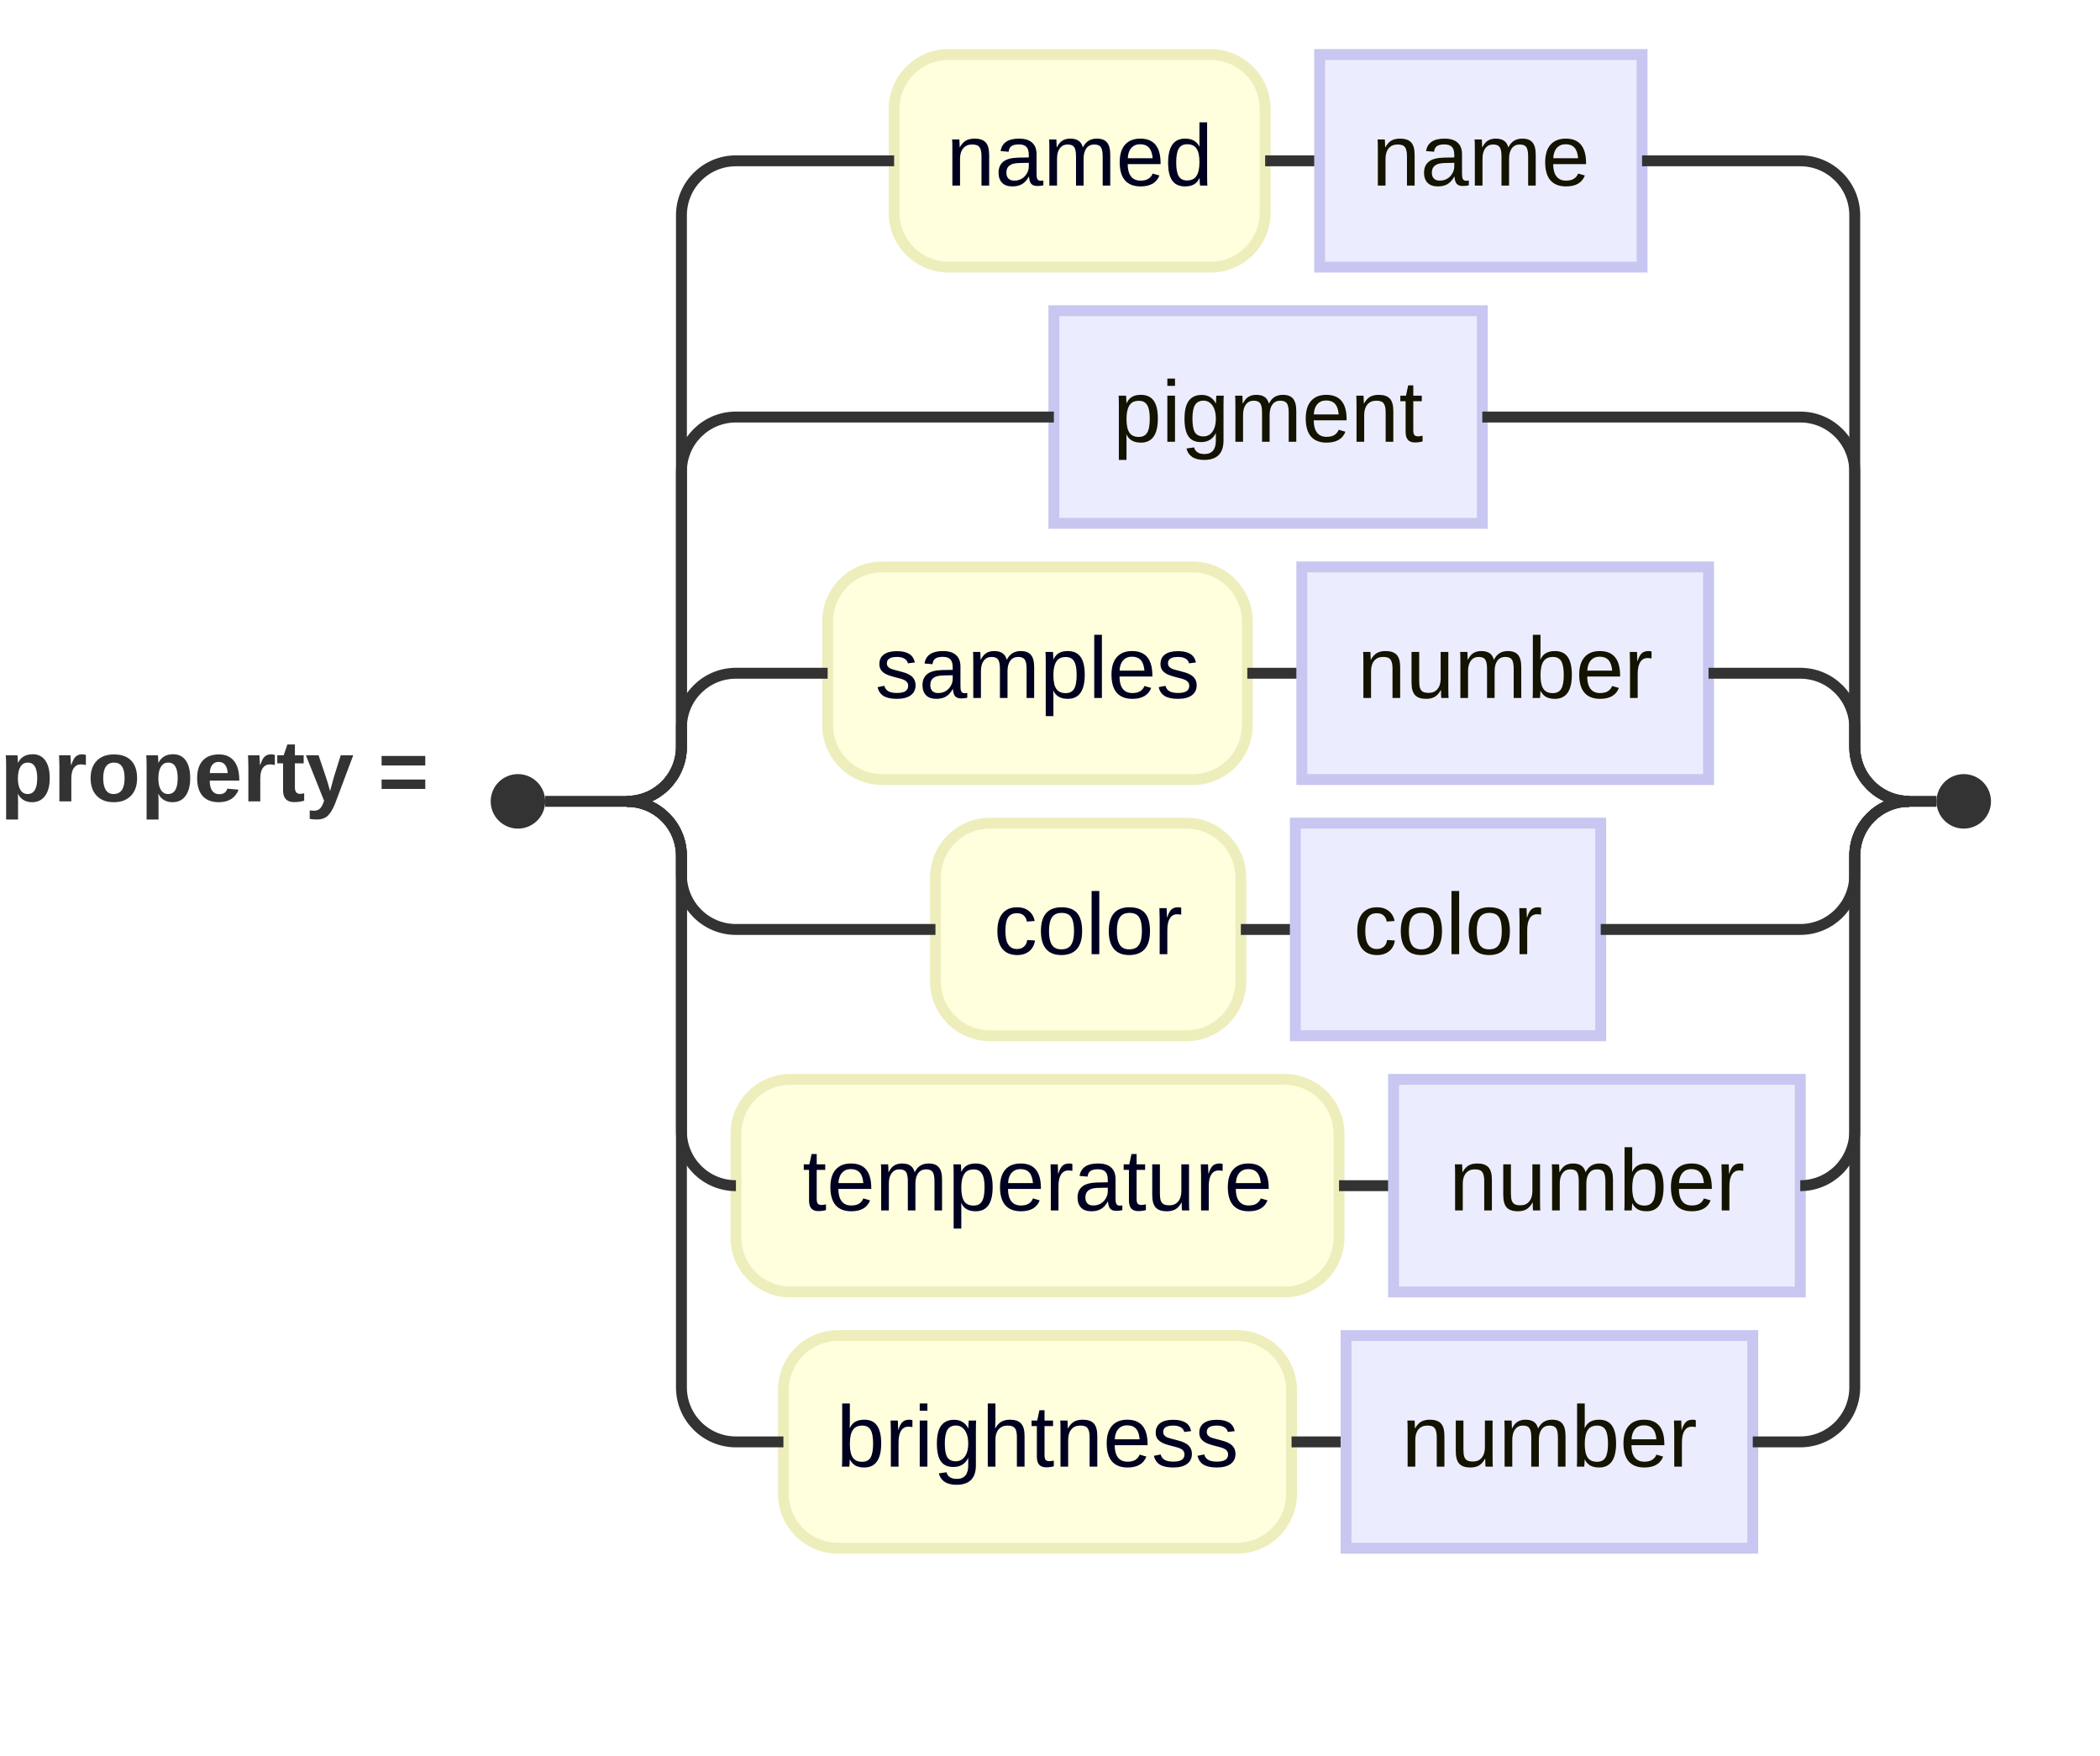
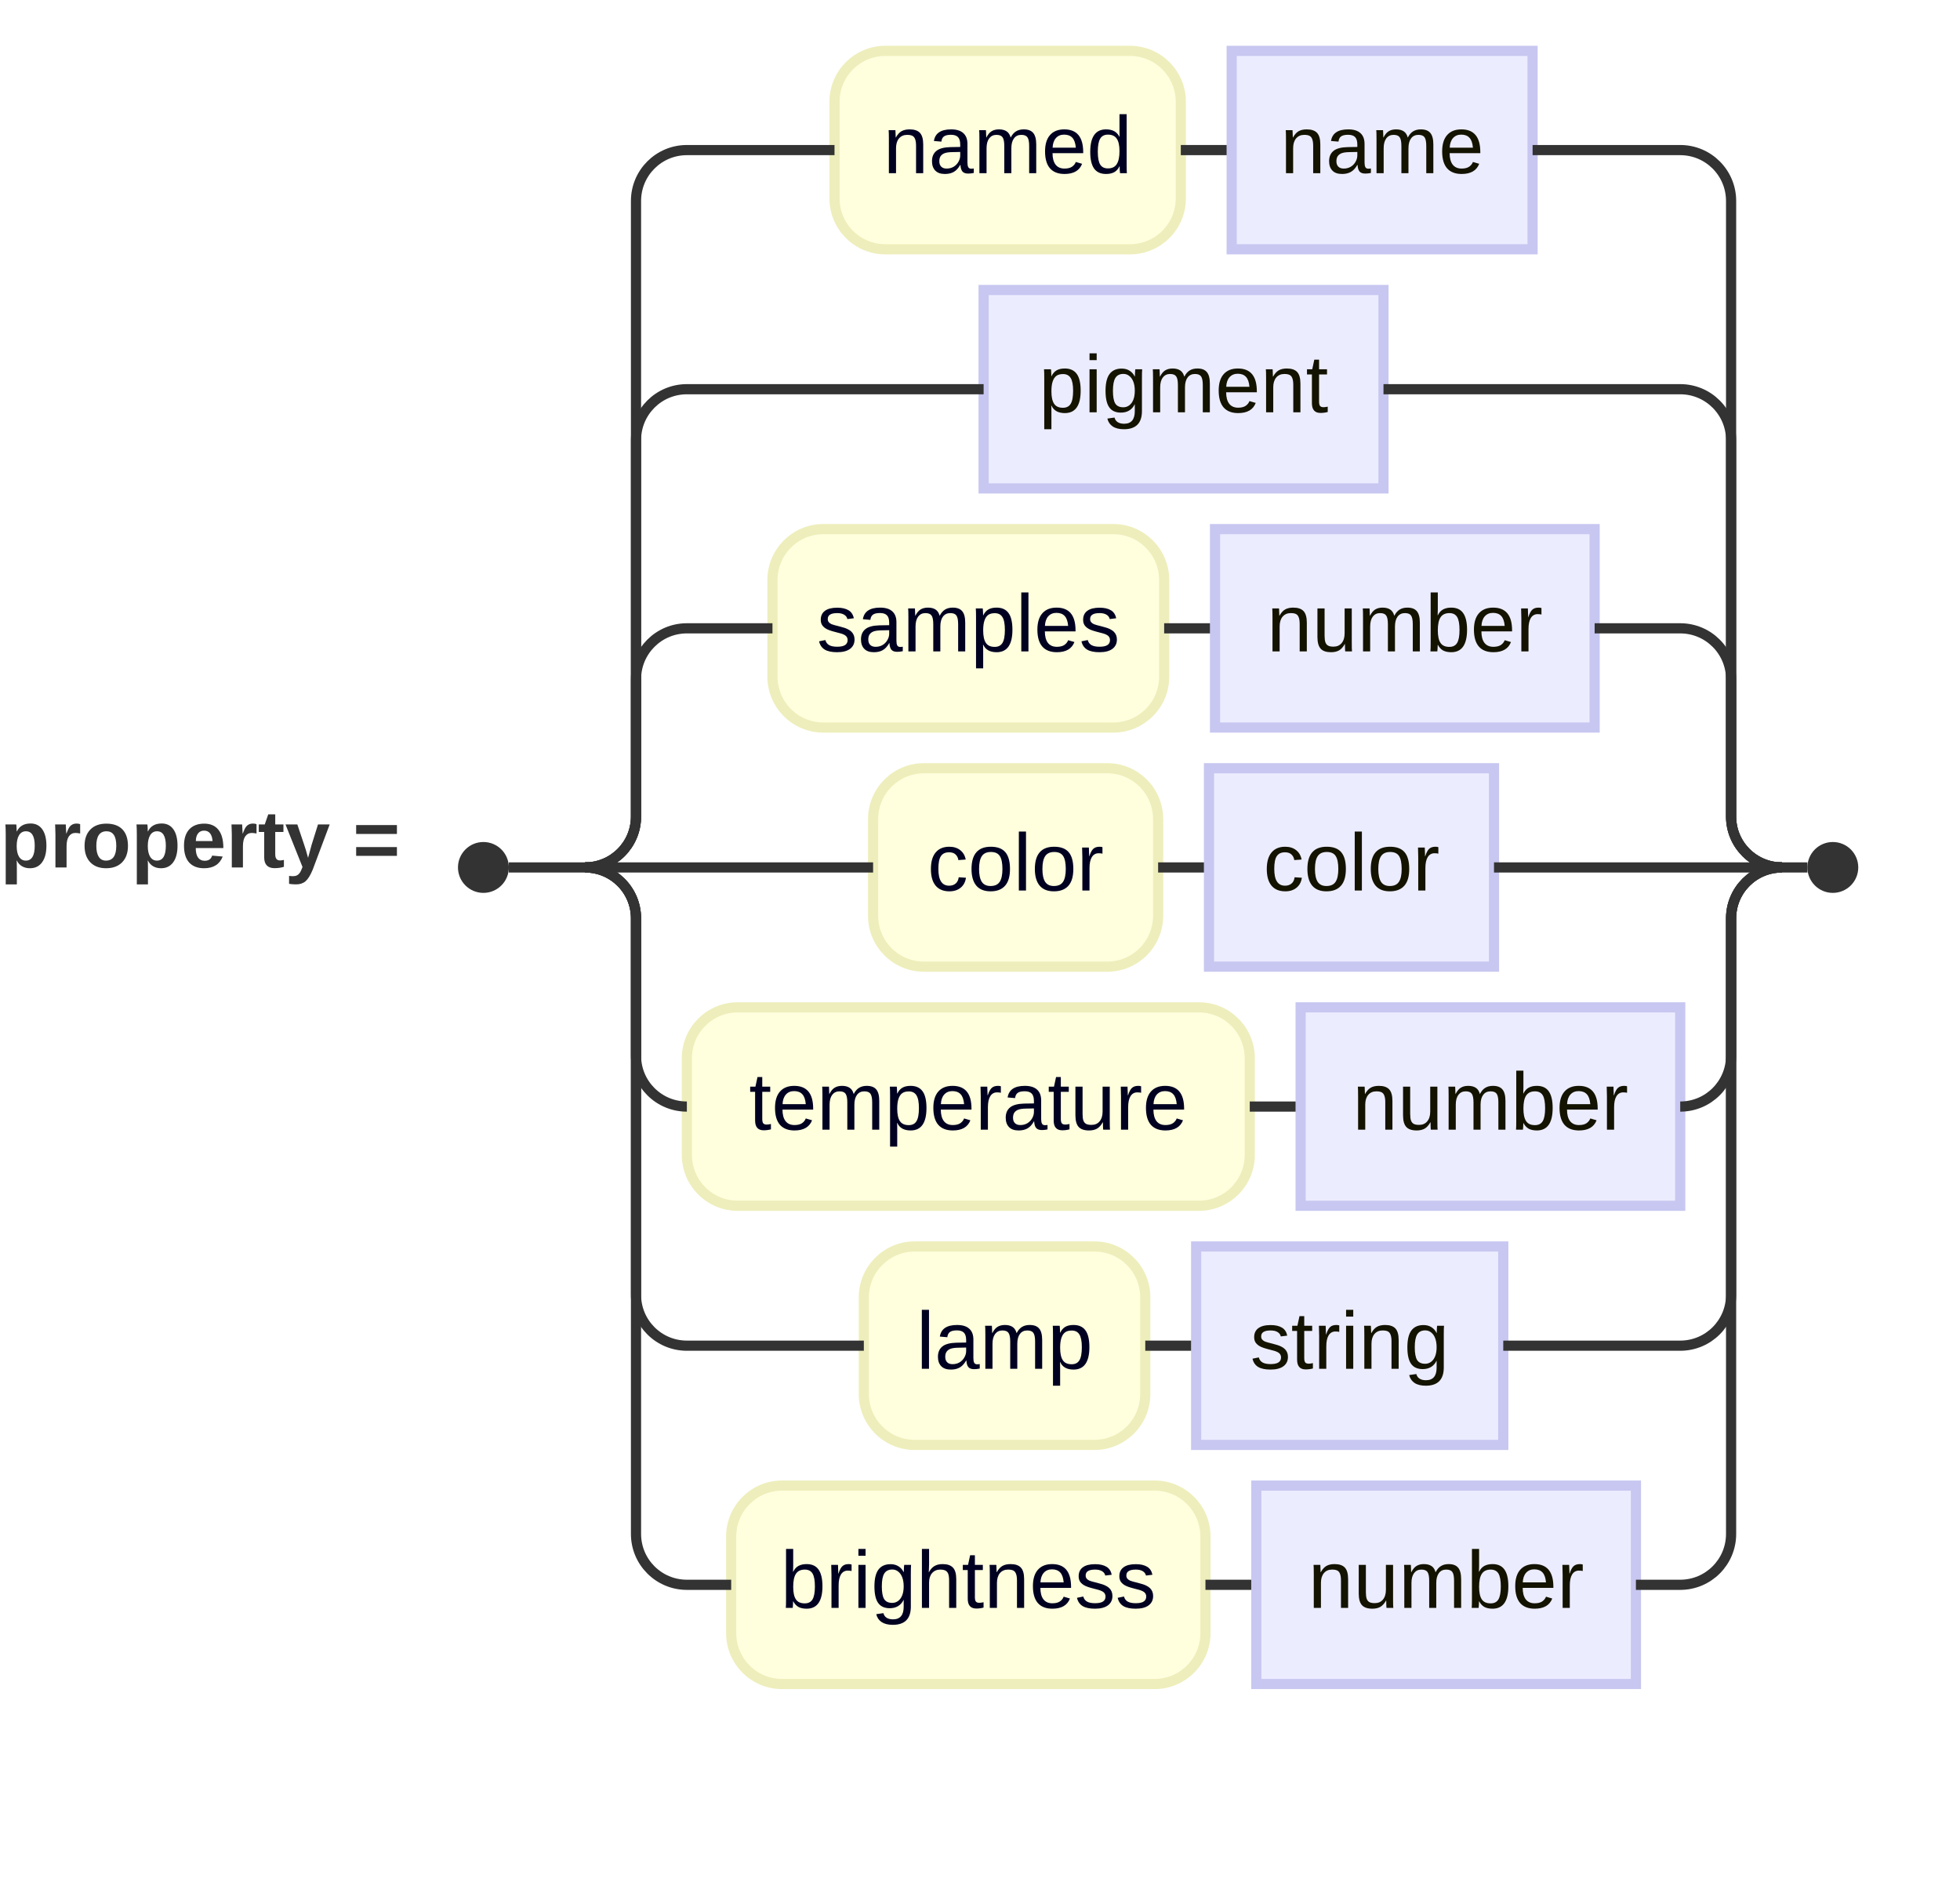
- <svg xmlns="http://www.w3.org/2000/svg" id="my-svg" width="100%" class="railroad-diagram" style="max-width: 385.312px; background-color: transparent;" viewBox="0 0 385.312 322" role="graphics-document document" aria-roledescription="railroadEbnf">
+ <svg xmlns="http://www.w3.org/2000/svg" id="my-svg" width="100%" class="railroad-diagram" style="max-width: 385.312px; background-color: transparent;" viewBox="0 0 385.312 369" role="graphics-document document" aria-roledescription="railroadEbnf">
  <style>#my-svg{font-family:"trebuchet ms",verdana,arial,sans-serif;font-size:16px;fill:#333;}@keyframes edge-animation-frame{from{stroke-dashoffset:0;}}@keyframes dash{to{stroke-dashoffset:0;}}#my-svg .edge-animation-slow{stroke-dasharray:9,5!important;stroke-dashoffset:900;animation:dash 50s linear infinite;stroke-linecap:round;}#my-svg .edge-animation-fast{stroke-dasharray:9,5!important;stroke-dashoffset:900;animation:dash 20s linear infinite;stroke-linecap:round;}#my-svg .error-icon{fill:#552222;}#my-svg .error-text{fill:#552222;stroke:#552222;}#my-svg .edge-thickness-normal{stroke-width:1px;}#my-svg .edge-thickness-thick{stroke-width:3.5px;}#my-svg .edge-pattern-solid{stroke-dasharray:0;}#my-svg .edge-thickness-invisible{stroke-width:0;fill:none;}#my-svg .edge-pattern-dashed{stroke-dasharray:3;}#my-svg .edge-pattern-dotted{stroke-dasharray:2;}#my-svg .marker{fill:#333333;stroke:#333333;}#my-svg .marker.cross{stroke:#333333;}#my-svg svg{font-family:"trebuchet ms",verdana,arial,sans-serif;font-size:16px;}#my-svg p{margin:0;}#my-svg .railroad-diagram{font-family:"trebuchet ms",verdana,arial,sans-serif;font-size:16px;}#my-svg .railroad-terminal rect{fill:#ffffde;stroke:hsl(60, 60%, 83.529%);stroke-width:2px;}#my-svg .railroad-terminal text{fill:#000021;font-family:"trebuchet ms",verdana,arial,sans-serif;font-size:16px;text-anchor:middle;dominant-baseline:middle;}#my-svg .railroad-nonterminal rect{fill:#ECECFF;stroke:hsl(240, 60%, 86.275%);stroke-width:2px;}#my-svg .railroad-nonterminal text{fill:#131300;font-family:"trebuchet ms",verdana,arial,sans-serif;font-size:16px;text-anchor:middle;dominant-baseline:middle;}#my-svg .railroad-line{stroke:#333333;stroke-width:2px;fill:none;}#my-svg .railroad-start circle,#my-svg .railroad-end circle{fill:#333333;}#my-svg .railroad-comment ellipse{fill:rgba(232,232,232, 0.8);stroke:hsl(80, 60%, 86.275%);stroke-width:2px;}#my-svg .railroad-comment text{fill:rgb(6.333, 0, 19);font-style:italic;font-family:"trebuchet ms",verdana,arial,sans-serif;font-size:16px;text-anchor:middle;dominant-baseline:middle;}#my-svg .railroad-special rect{fill:hsl(80, 100%, 96.275%);stroke:hsl(80, 60%, 86.275%);stroke-width:2px;stroke-dasharray:5,3;}#my-svg .railroad-special text{fill:#131300;font-family:"trebuchet ms",verdana,arial,sans-serif;font-size:16px;text-anchor:middle;dominant-baseline:middle;}#my-svg .railroad-rule-name{font-weight:bold;fill:#333;font-family:"trebuchet ms",verdana,arial,sans-serif;font-size:16px;}#my-svg .node .neo-node{stroke:#9370DB;}#my-svg [data-look="neo"].node rect,#my-svg [data-look="neo"].cluster rect,#my-svg [data-look="neo"].node polygon{stroke:#9370DB;filter:drop-shadow(1px 2px 2px rgba(185, 185, 185, 1));}#my-svg [data-look="neo"].swimlane.cluster rect{filter:none;}#my-svg [data-look="neo"].node path{stroke:#9370DB;stroke-width:1px;}#my-svg [data-look="neo"].node .outer-path{filter:drop-shadow(1px 2px 2px rgba(185, 185, 185, 1));}#my-svg [data-look="neo"].node .neo-line path{stroke:#9370DB;filter:none;}#my-svg [data-look="neo"].node circle{stroke:#9370DB;filter:drop-shadow(1px 2px 2px rgba(185, 185, 185, 1));}#my-svg [data-look="neo"].node circle .state-start{fill:#000000;}#my-svg [data-look="neo"].icon-shape .icon{fill:#9370DB;filter:drop-shadow(1px 2px 2px rgba(185, 185, 185, 1));}#my-svg [data-look="neo"].icon-shape .icon-neo path{stroke:#9370DB;filter:drop-shadow(1px 2px 2px rgba(185, 185, 185, 1));}#my-svg :root{--mermaid-font-family:"trebuchet ms",verdana,arial,sans-serif;}</style>
  <g />
  <g class="railroad-rule" transform="translate(0, 10)">
    <g transform="translate(115.0312, 0)">
      <g class="railroad-choice">
        <g class="railroad-sequence" transform="translate(49.02344, 0)">
          <g class="railroad-terminal" transform="translate(0, 0)">
            <rect x="0" y="0" width="68.078" height="39" rx="10" ry="10" />
            <text x="34.039" y="19.5">named</text>
          </g>
          <path class="railroad-line" d="M 68.078 19.5 L 78.078 19.5" />
          <g class="railroad-nonterminal" transform="translate(78.07812, 0)">
            <rect x="0" y="0" width="59.156" height="39" />
            <text x="29.578" y="19.5">name</text>
          </g>
        </g>
-         <path class="railroad-line" d="M 0 137 A 10 10 0 0 0 10 127 L 10 29.5 A 10 10 0 0 1 20 19.5 L 49.023 19.5" />
-         <path class="railroad-line" d="M 186.258 19.5 L 215.281 19.5 A 10 10 0 0 1 225.281 29.5 L 225.281 127 A 10 10 0 0 0 235.281 137" />
+         <path class="railroad-line" d="M 0 160.5 A 10 10 0 0 0 10 150.5 L 10 29.5 A 10 10 0 0 1 20 19.5 L 49.023 19.5" />
+         <path class="railroad-line" d="M 186.258 19.5 L 215.281 19.5 A 10 10 0 0 1 225.281 29.5 L 225.281 150.5 A 10 10 0 0 0 235.281 160.5" />
        <g class="railroad-nonterminal" transform="translate(78.33594, 47)">
          <rect x="0" y="0" width="78.609" height="39" />
          <text x="39.305" y="19.5">pigment</text>
        </g>
-         <path class="railroad-line" d="M 0 137 A 10 10 0 0 0 10 127 L 10 76.5 A 10 10 0 0 1 20 66.5 L 78.336 66.5" />
-         <path class="railroad-line" d="M 156.945 66.5 L 215.281 66.5 A 10 10 0 0 1 225.281 76.5 L 225.281 127 A 10 10 0 0 0 235.281 137" />
+         <path class="railroad-line" d="M 0 160.5 A 10 10 0 0 0 10 150.5 L 10 76.5 A 10 10 0 0 1 20 66.5 L 78.336 66.5" />
+         <path class="railroad-line" d="M 156.945 66.5 L 215.281 66.5 A 10 10 0 0 1 225.281 76.5 L 225.281 150.5 A 10 10 0 0 0 235.281 160.5" />
        <g class="railroad-sequence" transform="translate(36.82812, 94)">
          <g class="railroad-terminal" transform="translate(0, 0)">
            <rect x="0" y="0" width="77" height="39" rx="10" ry="10" />
            <text x="38.5" y="19.5">samples</text>
          </g>
          <path class="railroad-line" d="M 77 19.5 L 87 19.5" />
          <g class="railroad-nonterminal" transform="translate(87, 0)">
            <rect x="0" y="0" width="74.625" height="39" />
            <text x="37.312" y="19.5">number</text>
          </g>
        </g>
-         <path class="railroad-line" d="M 0 137 A 10 10 0 0 0 10 127 L 10 123.5 A 10 10 0 0 1 20 113.5 L 36.828 113.5" />
-         <path class="railroad-line" d="M 198.453 113.5 L 215.281 113.5 A 10 10 0 0 1 225.281 123.5 L 225.281 127 A 10 10 0 0 0 235.281 137" />
+         <path class="railroad-line" d="M 0 160.5 A 10 10 0 0 0 10 150.5 L 10 123.5 A 10 10 0 0 1 20 113.5 L 36.828 113.5" />
+         <path class="railroad-line" d="M 198.453 113.5 L 215.281 113.5 A 10 10 0 0 1 225.281 123.5 L 225.281 150.5 A 10 10 0 0 0 235.281 160.5" />
        <g class="railroad-sequence" transform="translate(56.60938, 141)">
          <g class="railroad-terminal" transform="translate(0, 0)">
            <rect x="0" y="0" width="56.031" height="39" rx="10" ry="10" />
            <text x="28.016" y="19.5">color</text>
          </g>
          <path class="railroad-line" d="M 56.031 19.5 L 66.031 19.5" />
          <g class="railroad-nonterminal" transform="translate(66.03125, 0)">
            <rect x="0" y="0" width="56.031" height="39" />
            <text x="28.016" y="19.5">color</text>
          </g>
        </g>
-         <path class="railroad-line" d="M 0 137 A 10 10 0 0 1 10 147 L 10 150.5 A 10 10 0 0 0 20 160.5 L 56.609 160.5" />
-         <path class="railroad-line" d="M 178.672 160.5 L 215.281 160.5 A 10 10 0 0 0 225.281 150.5 L 225.281 147 A 10 10 0 0 1 235.281 137" />
+         <path class="railroad-line" d="M 0 160.5 L 56.609 160.5" />
+         <path class="railroad-line" d="M 178.672 160.5 L 235.281 160.5" />
        <g class="railroad-sequence" transform="translate(20, 188)">
          <g class="railroad-terminal" transform="translate(0, 0)">
            <rect x="0" y="0" width="110.656" height="39" rx="10" ry="10" />
            <text x="55.328" y="19.5">temperature</text>
          </g>
          <path class="railroad-line" d="M 110.656 19.5 L 120.656 19.5" />
          <g class="railroad-nonterminal" transform="translate(120.6562, 0)">
            <rect x="0" y="0" width="74.625" height="39" />
            <text x="37.312" y="19.5">number</text>
          </g>
        </g>
-         <path class="railroad-line" d="M 0 137 A 10 10 0 0 1 10 147 L 10 197.5 A 10 10 0 0 0 20 207.5 L 20 207.5" />
-         <path class="railroad-line" d="M 215.281 207.5 L 215.281 207.5 A 10 10 0 0 0 225.281 197.5 L 225.281 147 A 10 10 0 0 1 235.281 137" />
-         <g class="railroad-sequence" transform="translate(28.71094, 235)">
+         <path class="railroad-line" d="M 0 160.5 A 10 10 0 0 1 10 170.5 L 10 197.5 A 10 10 0 0 0 20 207.5 L 20 207.5" />
+         <path class="railroad-line" d="M 215.281 207.5 L 215.281 207.5 A 10 10 0 0 0 225.281 197.5 L 225.281 170.5 A 10 10 0 0 1 235.281 160.5" />
+         <g class="railroad-sequence" transform="translate(54.78906, 235)">
+           <g class="railroad-terminal" transform="translate(0, 0)">
+             <rect x="0" y="0" width="55.328" height="39" rx="10" ry="10" />
+             <text x="27.664" y="19.5">lamp</text>
+           </g>
+           <path class="railroad-line" d="M 55.328 19.5 L 65.328 19.5" />
+           <g class="railroad-nonterminal" transform="translate(65.32812, 0)">
+             <rect x="0" y="0" width="60.375" height="39" />
+             <text x="30.188" y="19.5">string</text>
+           </g>
+         </g>
+         <path class="railroad-line" d="M 0 160.5 A 10 10 0 0 1 10 170.5 L 10 244.5 A 10 10 0 0 0 20 254.5 L 54.789 254.5" />
+         <path class="railroad-line" d="M 180.492 254.5 L 215.281 254.5 A 10 10 0 0 0 225.281 244.5 L 225.281 170.5 A 10 10 0 0 1 235.281 160.5" />
+         <g class="railroad-sequence" transform="translate(28.71094, 282)">
          <g class="railroad-terminal" transform="translate(0, 0)">
            <rect x="0" y="0" width="93.234" height="39" rx="10" ry="10" />
            <text x="46.617" y="19.5">brightness</text>
          </g>
          <path class="railroad-line" d="M 93.234 19.5 L 103.234 19.5" />
          <g class="railroad-nonterminal" transform="translate(103.2344, 0)">
            <rect x="0" y="0" width="74.625" height="39" />
            <text x="37.312" y="19.5">number</text>
          </g>
        </g>
-         <path class="railroad-line" d="M 0 137 A 10 10 0 0 1 10 147 L 10 244.5 A 10 10 0 0 0 20 254.5 L 28.711 254.5" />
-         <path class="railroad-line" d="M 206.57 254.5 L 215.281 254.5 A 10 10 0 0 0 225.281 244.5 L 225.281 147 A 10 10 0 0 1 235.281 137" />
+         <path class="railroad-line" d="M 0 160.5 A 10 10 0 0 1 10 170.5 L 10 291.5 A 10 10 0 0 0 20 301.5 L 28.711 301.5" />
+         <path class="railroad-line" d="M 206.57 301.5 L 215.281 301.5 A 10 10 0 0 0 225.281 291.5 L 225.281 170.5 A 10 10 0 0 1 235.281 160.5" />
      </g>
    </g>
    <g class="railroad-rule-name-group">
-       <text class="railroad-rule-name" x="0" y="137">property =</text>
+       <text class="railroad-rule-name" x="0" y="160.5">property =</text>
    </g>
    <g class="railroad-start">
-       <circle cx="95.031" cy="137" r="5" />
+       <circle cx="95.031" cy="160.5" r="5" />
    </g>
    <g class="railroad-end">
-       <circle cx="360.312" cy="137" r="5" />
+       <circle cx="360.312" cy="160.5" r="5" />
    </g>
-     <path class="railroad-line" d="M 100.031 137 L 115.031 137" />
-     <path class="railroad-line" d="M 350.312 137 L 355.312 137" />
+     <path class="railroad-line" d="M 100.031 160.5 L 115.031 160.5" />
+     <path class="railroad-line" d="M 350.312 160.5 L 355.312 160.5" />
  </g>
</svg>
